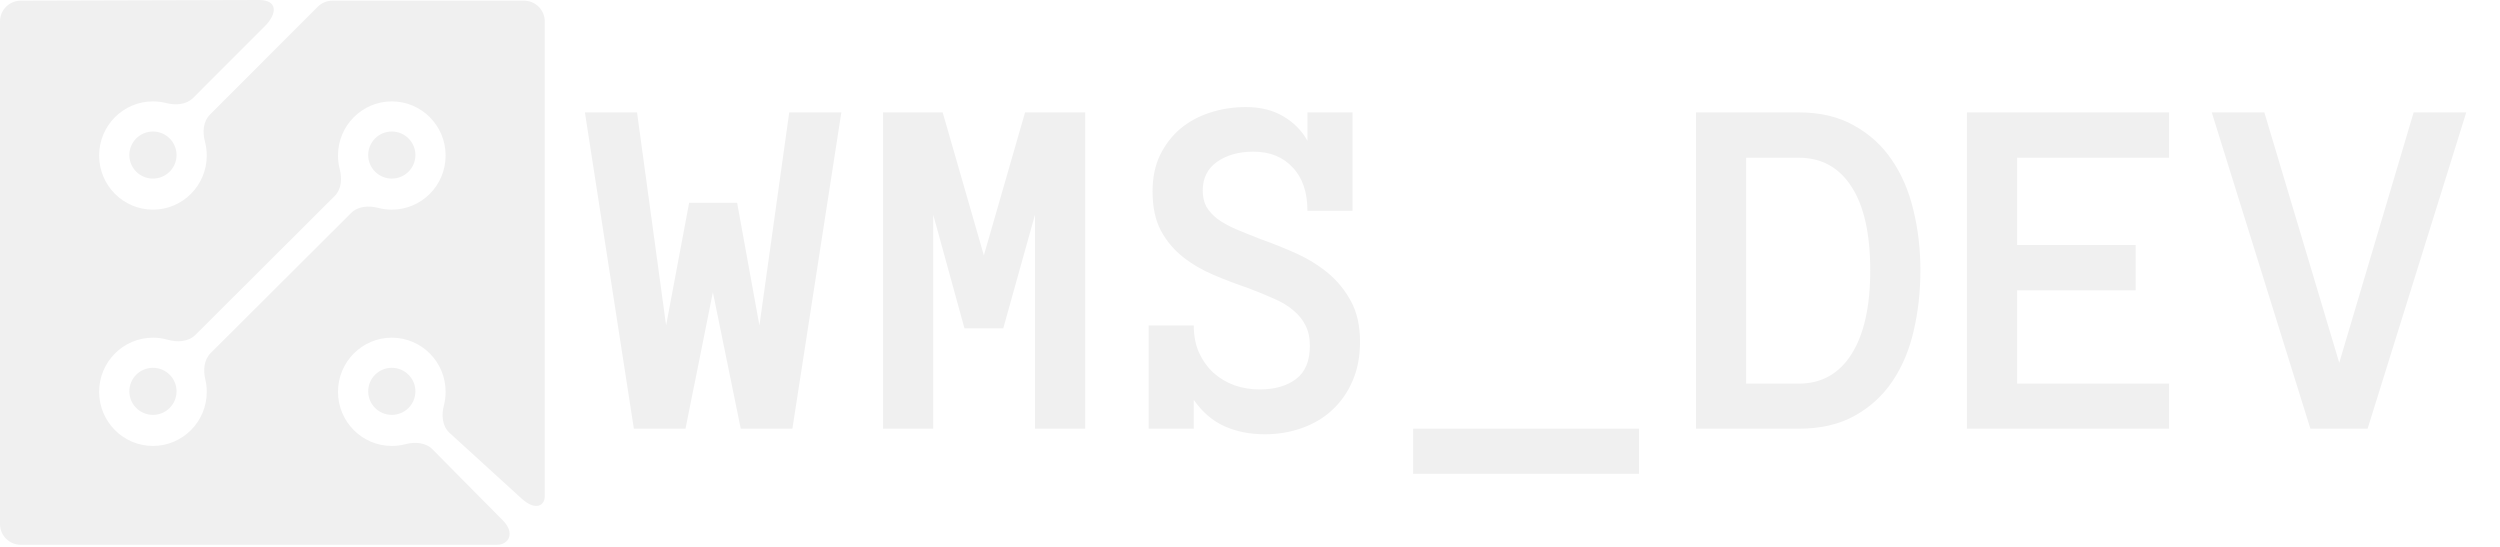
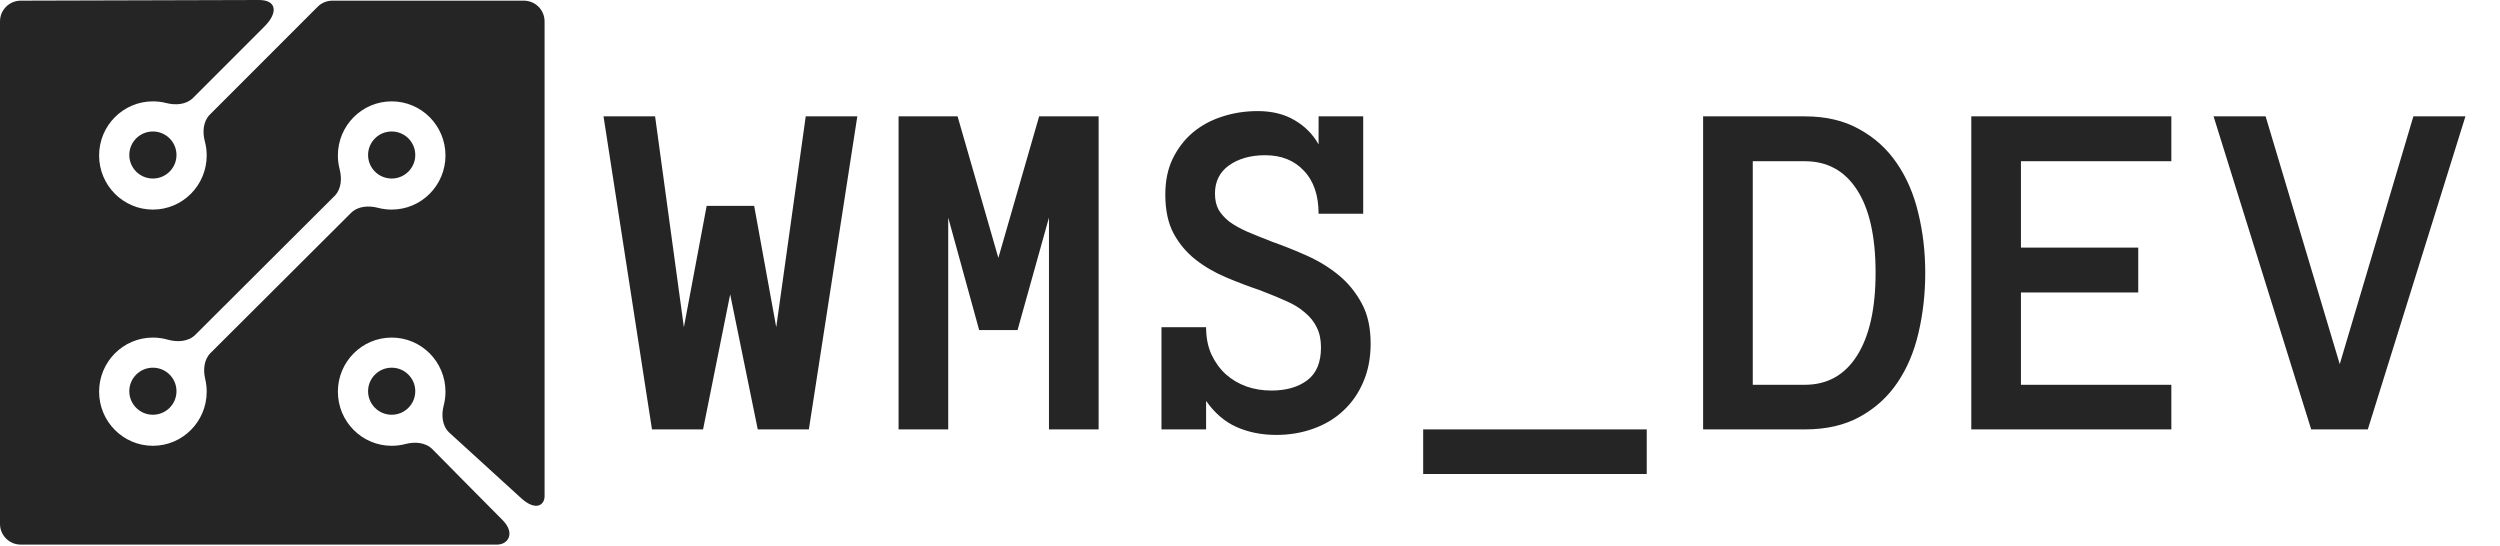
- <svg xmlns="http://www.w3.org/2000/svg" width="554" height="121" viewBox="0 0 554 121" fill="none">
-   <path d="M86.823 39.575C89.712 39.575 92.054 37.24 92.054 34.36C92.054 31.48 89.712 29.145 86.823 29.145C83.935 29.145 81.593 31.48 81.593 34.36C81.593 37.24 83.935 39.575 86.823 39.575Z" fill="#F0F0F0" />
-   <path d="M33.892 91.936C36.781 91.936 39.123 89.602 39.123 86.721C39.123 83.841 36.781 81.506 33.892 81.506C31.004 81.506 28.662 83.841 28.662 86.721C28.662 89.602 31.004 91.936 33.892 91.936Z" fill="#F0F0F0" />
-   <path fill-rule="evenodd" clip-rule="evenodd" d="M58.66 5.833C61.552 2.94 61.489 0 57.392 0L4.603 0.148C2.061 0.148 0 2.203 0 4.737V116.135C0 118.67 2.061 120.724 4.603 120.724C4.603 120.724 107.644 120.724 110.166 120.724C112.686 120.724 114.274 118.148 111.374 115.257C108.475 112.366 95.843 99.565 95.843 99.565C94.312 98.039 91.934 97.884 89.841 98.433C88.877 98.686 87.866 98.82 86.824 98.82C80.238 98.82 74.899 93.45 74.899 86.825C74.899 80.2 80.238 74.83 86.824 74.83C93.41 74.83 98.749 80.2 98.749 86.825C98.749 87.883 98.613 88.909 98.358 89.886C97.817 91.957 97.985 94.303 99.503 95.816L115.61 110.505C118.724 113.313 120.865 112.064 120.717 109.699V4.737C120.717 2.203 118.657 0.148 116.114 0.148H73.675C72.452 0.148 71.279 0.633 70.415 1.497L46.536 25.386C45.015 26.908 44.855 29.266 45.41 31.343C45.676 32.338 45.818 33.384 45.818 34.464C45.818 41.089 40.479 46.459 33.893 46.459C27.307 46.459 21.968 41.089 21.968 34.464C21.968 27.839 27.307 22.469 33.893 22.469C34.911 22.469 35.899 22.597 36.843 22.839C38.929 23.373 41.294 23.209 42.815 21.687L58.66 5.833ZM33.893 74.83C35.023 74.83 36.116 74.988 37.152 75.284C39.285 75.892 41.737 75.77 43.306 74.206L74.146 43.455C75.664 41.942 75.832 39.596 75.291 37.525C75.035 36.548 74.899 35.522 74.899 34.464C74.899 27.839 80.238 22.469 86.824 22.469C93.41 22.469 98.749 27.839 98.749 34.464C98.749 41.089 93.41 46.459 86.824 46.459C85.782 46.459 84.771 46.325 83.808 46.072C81.714 45.523 79.336 45.678 77.805 47.204L46.684 78.236C45.204 79.711 45.005 81.986 45.489 84.015C45.704 84.917 45.818 85.858 45.818 86.825C45.818 93.45 40.479 98.82 33.893 98.82C27.307 98.82 21.968 93.45 21.968 86.825C21.968 80.2 27.307 74.83 33.893 74.83Z" fill="#F0F0F0" />
-   <path d="M39.123 34.36C39.123 37.24 36.781 39.575 33.892 39.575C31.004 39.575 28.662 37.24 28.662 34.36C28.662 31.48 31.004 29.145 33.892 29.145C36.781 29.145 39.123 31.48 39.123 34.36Z" fill="#F0F0F0" />
-   <path d="M92.054 86.721C92.054 89.602 89.712 91.936 86.823 91.936C83.935 91.936 81.593 89.602 81.593 86.721C81.593 83.841 83.935 81.506 86.823 81.506C89.712 81.506 92.054 83.841 92.054 86.721Z" fill="#F0F0F0" />
-   <path d="M186.442 24.907L175.593 95H164.152L157.976 64.761L151.906 95H140.466L129.616 24.907H141.164L147.609 72.119L152.712 44.941H163.347L168.288 72.119L174.895 24.907H186.442ZM240.476 95H229.357V47.573L222.321 72.764H213.728L206.799 47.573V95H195.681V24.907H208.894L218.024 56.597L227.155 24.907H240.476V95ZM301.384 75.772C301.384 78.994 300.829 81.877 299.719 84.419C298.645 86.925 297.159 89.056 295.261 90.811C293.399 92.565 291.161 93.908 288.547 94.839C285.969 95.77 283.212 96.235 280.275 96.235C276.981 96.235 274.009 95.644 271.359 94.463C268.71 93.281 266.436 91.33 264.538 88.608V95H254.548V72.119H264.538C264.538 74.411 264.932 76.434 265.72 78.189C266.543 79.943 267.618 81.429 268.942 82.647C270.267 83.828 271.807 84.741 273.562 85.386C275.316 85.995 277.178 86.299 279.147 86.299C282.478 86.299 285.163 85.529 287.204 83.989C289.245 82.45 290.266 79.997 290.266 76.631C290.266 74.876 289.943 73.372 289.299 72.119C288.69 70.866 287.795 69.756 286.613 68.789C285.467 67.787 284.053 66.927 282.37 66.211C280.687 65.459 278.771 64.671 276.623 63.848C274.081 62.988 271.538 62.022 268.996 60.947C266.454 59.873 264.18 58.548 262.175 56.973C260.17 55.397 258.54 53.464 257.287 51.172C256.034 48.844 255.407 45.926 255.407 42.417C255.407 39.338 255.962 36.652 257.072 34.36C258.218 32.033 259.722 30.081 261.584 28.506C263.482 26.93 265.666 25.749 268.137 24.961C270.643 24.137 273.293 23.726 276.086 23.726C279.309 23.726 282.066 24.406 284.357 25.767C286.685 27.127 288.475 28.936 289.729 31.191V24.907H299.719V46.714H289.729C289.729 42.596 288.636 39.391 286.452 37.1C284.304 34.772 281.403 33.608 277.751 33.608C274.528 33.608 271.843 34.36 269.694 35.864C267.582 37.368 266.525 39.481 266.525 42.202C266.525 43.599 266.794 44.798 267.331 45.801C267.904 46.768 268.71 47.663 269.748 48.486C270.822 49.274 272.165 50.026 273.776 50.742C275.388 51.422 277.25 52.175 279.362 52.998C282.012 53.929 284.644 54.985 287.258 56.167C289.872 57.349 292.217 58.799 294.294 60.518C296.371 62.236 298.072 64.331 299.396 66.802C300.721 69.237 301.384 72.227 301.384 75.772ZM313.146 104.99V95H363.205V104.99H313.146ZM425.563 59.927C425.563 64.618 425.062 69.093 424.06 73.355C423.093 77.58 421.517 81.304 419.333 84.526C417.185 87.713 414.392 90.255 410.954 92.153C407.552 94.051 403.435 95 398.601 95H375.827V24.907H398.601C403.363 24.907 407.445 25.874 410.847 27.808C414.284 29.705 417.077 32.248 419.226 35.435C421.41 38.621 423.003 42.328 424.006 46.553C425.044 50.778 425.563 55.236 425.563 59.927ZM414.445 59.927C414.445 51.834 413.067 45.658 410.31 41.397C407.552 37.1 403.649 34.951 398.601 34.951H386.945V85.01H398.601C403.649 85.01 407.552 82.826 410.31 78.457C413.067 74.088 414.445 67.912 414.445 59.927ZM480.671 95H435.876V24.907H480.671V34.951H446.994V54.287H473.259V64.331H446.994V85.01H480.671V95ZM546.521 24.907L524.66 95H511.984L490.124 24.907H501.779L518.376 80.391L534.865 24.907H546.521Z" fill="#F0F0F0" />
+ <svg xmlns="http://www.w3.org/2000/svg" width="687" height="150" viewBox="0 0 687 150" fill="none">
+   <path d="M107.633 49.06C111.213 49.06 114.117 46.165 114.117 42.595C114.117 39.024 111.213 36.13 107.633 36.13C104.052 36.13 101.148 39.024 101.148 42.595C101.148 46.165 104.052 49.06 107.633 49.06Z" fill="#252525" />
+   <path d="M42.015 113.971C45.596 113.971 48.499 111.076 48.499 107.505C48.499 103.935 45.596 101.04 42.015 101.04C38.434 101.04 35.531 103.935 35.531 107.505C35.531 111.076 38.434 113.971 42.015 113.971Z" fill="#252525" />
+   <path fill-rule="evenodd" clip-rule="evenodd" d="M72.719 7.231C76.305 3.645 76.227 0 71.148 0L5.706 0.183C2.555 0.183 0 2.73 0 5.873V143.969C0 147.111 2.555 149.658 5.706 149.658C5.706 149.658 133.443 149.658 136.569 149.658C139.694 149.658 141.662 146.464 138.067 142.881C134.473 139.297 118.814 123.428 118.814 123.428C116.916 121.535 113.968 121.344 111.373 122.024C110.178 122.338 108.925 122.504 107.633 122.504C99.469 122.504 92.85 115.847 92.85 107.634C92.85 99.422 99.469 92.765 107.633 92.765C115.798 92.765 122.416 99.422 122.416 107.634C122.416 108.946 122.248 110.217 121.932 111.429C121.26 113.996 121.469 116.904 123.35 118.78L143.318 136.99C147.179 140.471 149.833 138.922 149.649 135.99V5.873C149.649 2.73 147.095 0.183 143.943 0.183H91.333C89.816 0.183 88.362 0.785 87.292 1.856L57.69 31.47C55.804 33.357 55.606 36.281 56.294 38.855C56.623 40.088 56.799 41.386 56.799 42.724C56.799 50.937 50.181 57.594 42.016 57.594C33.851 57.594 27.233 50.937 27.233 42.724C27.233 34.512 33.851 27.854 42.016 27.854C43.278 27.854 44.503 28.013 45.673 28.313C48.26 28.975 51.191 28.771 53.076 26.885L72.719 7.231ZM42.016 92.765C43.417 92.765 44.772 92.961 46.056 93.327C48.7 94.081 51.74 93.93 53.685 91.991L91.917 53.87C93.798 51.994 94.007 49.085 93.336 46.519C93.019 45.307 92.85 44.035 92.85 42.724C92.85 34.512 99.469 27.854 107.633 27.854C115.798 27.854 122.416 34.512 122.416 42.724C122.416 50.937 115.798 57.594 107.633 57.594C106.341 57.594 105.088 57.427 103.894 57.114C101.299 56.434 98.35 56.625 96.453 58.517L57.872 96.986C56.038 98.815 55.791 101.635 56.391 104.151C56.658 105.269 56.799 106.435 56.799 107.634C56.799 115.847 50.181 122.504 42.016 122.504C33.851 122.504 27.233 115.847 27.233 107.634C27.233 99.422 33.851 92.765 42.016 92.765Z" fill="#252525" />
+   <path d="M48.499 42.595C48.499 46.165 45.596 49.06 42.015 49.06C38.434 49.06 35.531 46.165 35.531 42.595C35.531 39.024 38.434 36.13 42.015 36.13C45.596 36.13 48.499 39.024 48.499 42.595Z" fill="#252525" />
+   <path d="M114.117 107.505C114.117 111.076 111.213 113.971 107.633 113.971C104.052 113.971 101.148 111.076 101.148 107.505C101.148 103.935 104.052 101.04 107.633 101.04C111.213 101.04 114.117 103.935 114.117 107.505Z" fill="#252525" />
+   <path d="M235.588 31.977L222.273 118H208.232L200.652 80.888L193.203 118H179.163L165.847 31.977H180.02L187.93 89.919L194.192 56.565H207.244L213.308 89.919L221.416 31.977H235.588ZM301.902 118H288.257V59.794L279.622 90.71H269.075L260.571 59.794V118H246.926V31.977H263.142L274.348 70.869L285.554 31.977H301.902V118ZM376.653 94.401C376.653 98.356 375.972 101.894 374.609 105.014C373.291 108.09 371.467 110.705 369.138 112.858C366.853 115.012 364.106 116.66 360.898 117.802C357.734 118.945 354.351 119.516 350.747 119.516C346.704 119.516 343.057 118.791 339.805 117.341C336.553 115.891 333.762 113.496 331.433 110.156V118H319.172V89.919H331.433C331.433 92.731 331.917 95.214 332.883 97.368C333.894 99.521 335.212 101.345 336.838 102.839C338.464 104.289 340.354 105.41 342.507 106.201C344.661 106.948 346.946 107.321 349.363 107.321C353.45 107.321 356.746 106.376 359.25 104.487C361.755 102.597 363.008 99.587 363.008 95.456C363.008 93.303 362.612 91.457 361.821 89.919C361.074 88.381 359.976 87.019 358.525 85.832C357.119 84.602 355.383 83.547 353.318 82.668C351.252 81.745 348.901 80.778 346.265 79.768C343.145 78.713 340.024 77.526 336.904 76.208C333.784 74.89 330.994 73.264 328.533 71.33C326.072 69.397 324.072 67.023 322.534 64.211C320.996 61.355 320.227 57.773 320.227 53.466C320.227 49.687 320.908 46.391 322.271 43.579C323.677 40.722 325.522 38.327 327.808 36.394C330.137 34.46 332.817 33.01 335.85 32.043C338.926 31.032 342.178 30.527 345.605 30.527C349.561 30.527 352.944 31.362 355.757 33.032C358.613 34.702 360.811 36.921 362.349 39.69V31.977H374.609V58.74H362.349C362.349 53.686 361.008 49.753 358.328 46.94C355.691 44.084 352.131 42.656 347.649 42.656C343.694 42.656 340.398 43.579 337.761 45.424C335.168 47.27 333.872 49.863 333.872 53.203C333.872 54.916 334.202 56.389 334.861 57.619C335.564 58.806 336.553 59.904 337.827 60.915C339.146 61.882 340.793 62.805 342.771 63.684C344.749 64.519 347.034 65.441 349.626 66.452C352.878 67.595 356.108 68.891 359.316 70.341C362.524 71.791 365.403 73.571 367.952 75.681C370.5 77.79 372.588 80.361 374.214 83.393C375.84 86.381 376.653 90.051 376.653 94.401ZM391.089 130.261V118H452.524V130.261H391.089ZM529.055 74.956C529.055 80.712 528.44 86.206 527.209 91.435C526.023 96.621 524.089 101.191 521.409 105.146C518.772 109.057 515.344 112.177 511.125 114.506C506.951 116.835 501.897 118 495.964 118H468.015V31.977H495.964C501.809 31.977 506.819 33.164 510.994 35.537C515.212 37.866 518.64 40.986 521.277 44.897C523.958 48.808 525.913 53.356 527.144 58.542C528.418 63.727 529.055 69.199 529.055 74.956ZM515.41 74.956C515.41 65.024 513.718 57.443 510.334 52.214C506.951 46.94 502.161 44.304 495.964 44.304H481.66V105.739H495.964C502.161 105.739 506.951 103.059 510.334 97.697C513.718 92.336 515.41 84.755 515.41 74.956ZM596.687 118H541.711V31.977H596.687V44.304H555.356V68.034H587.59V80.361H555.356V105.739H596.687V118ZM677.502 31.977L650.674 118H635.117L608.289 31.977H622.593L642.961 100.07L663.198 31.977H677.502Z" fill="#252525" />
</svg>
